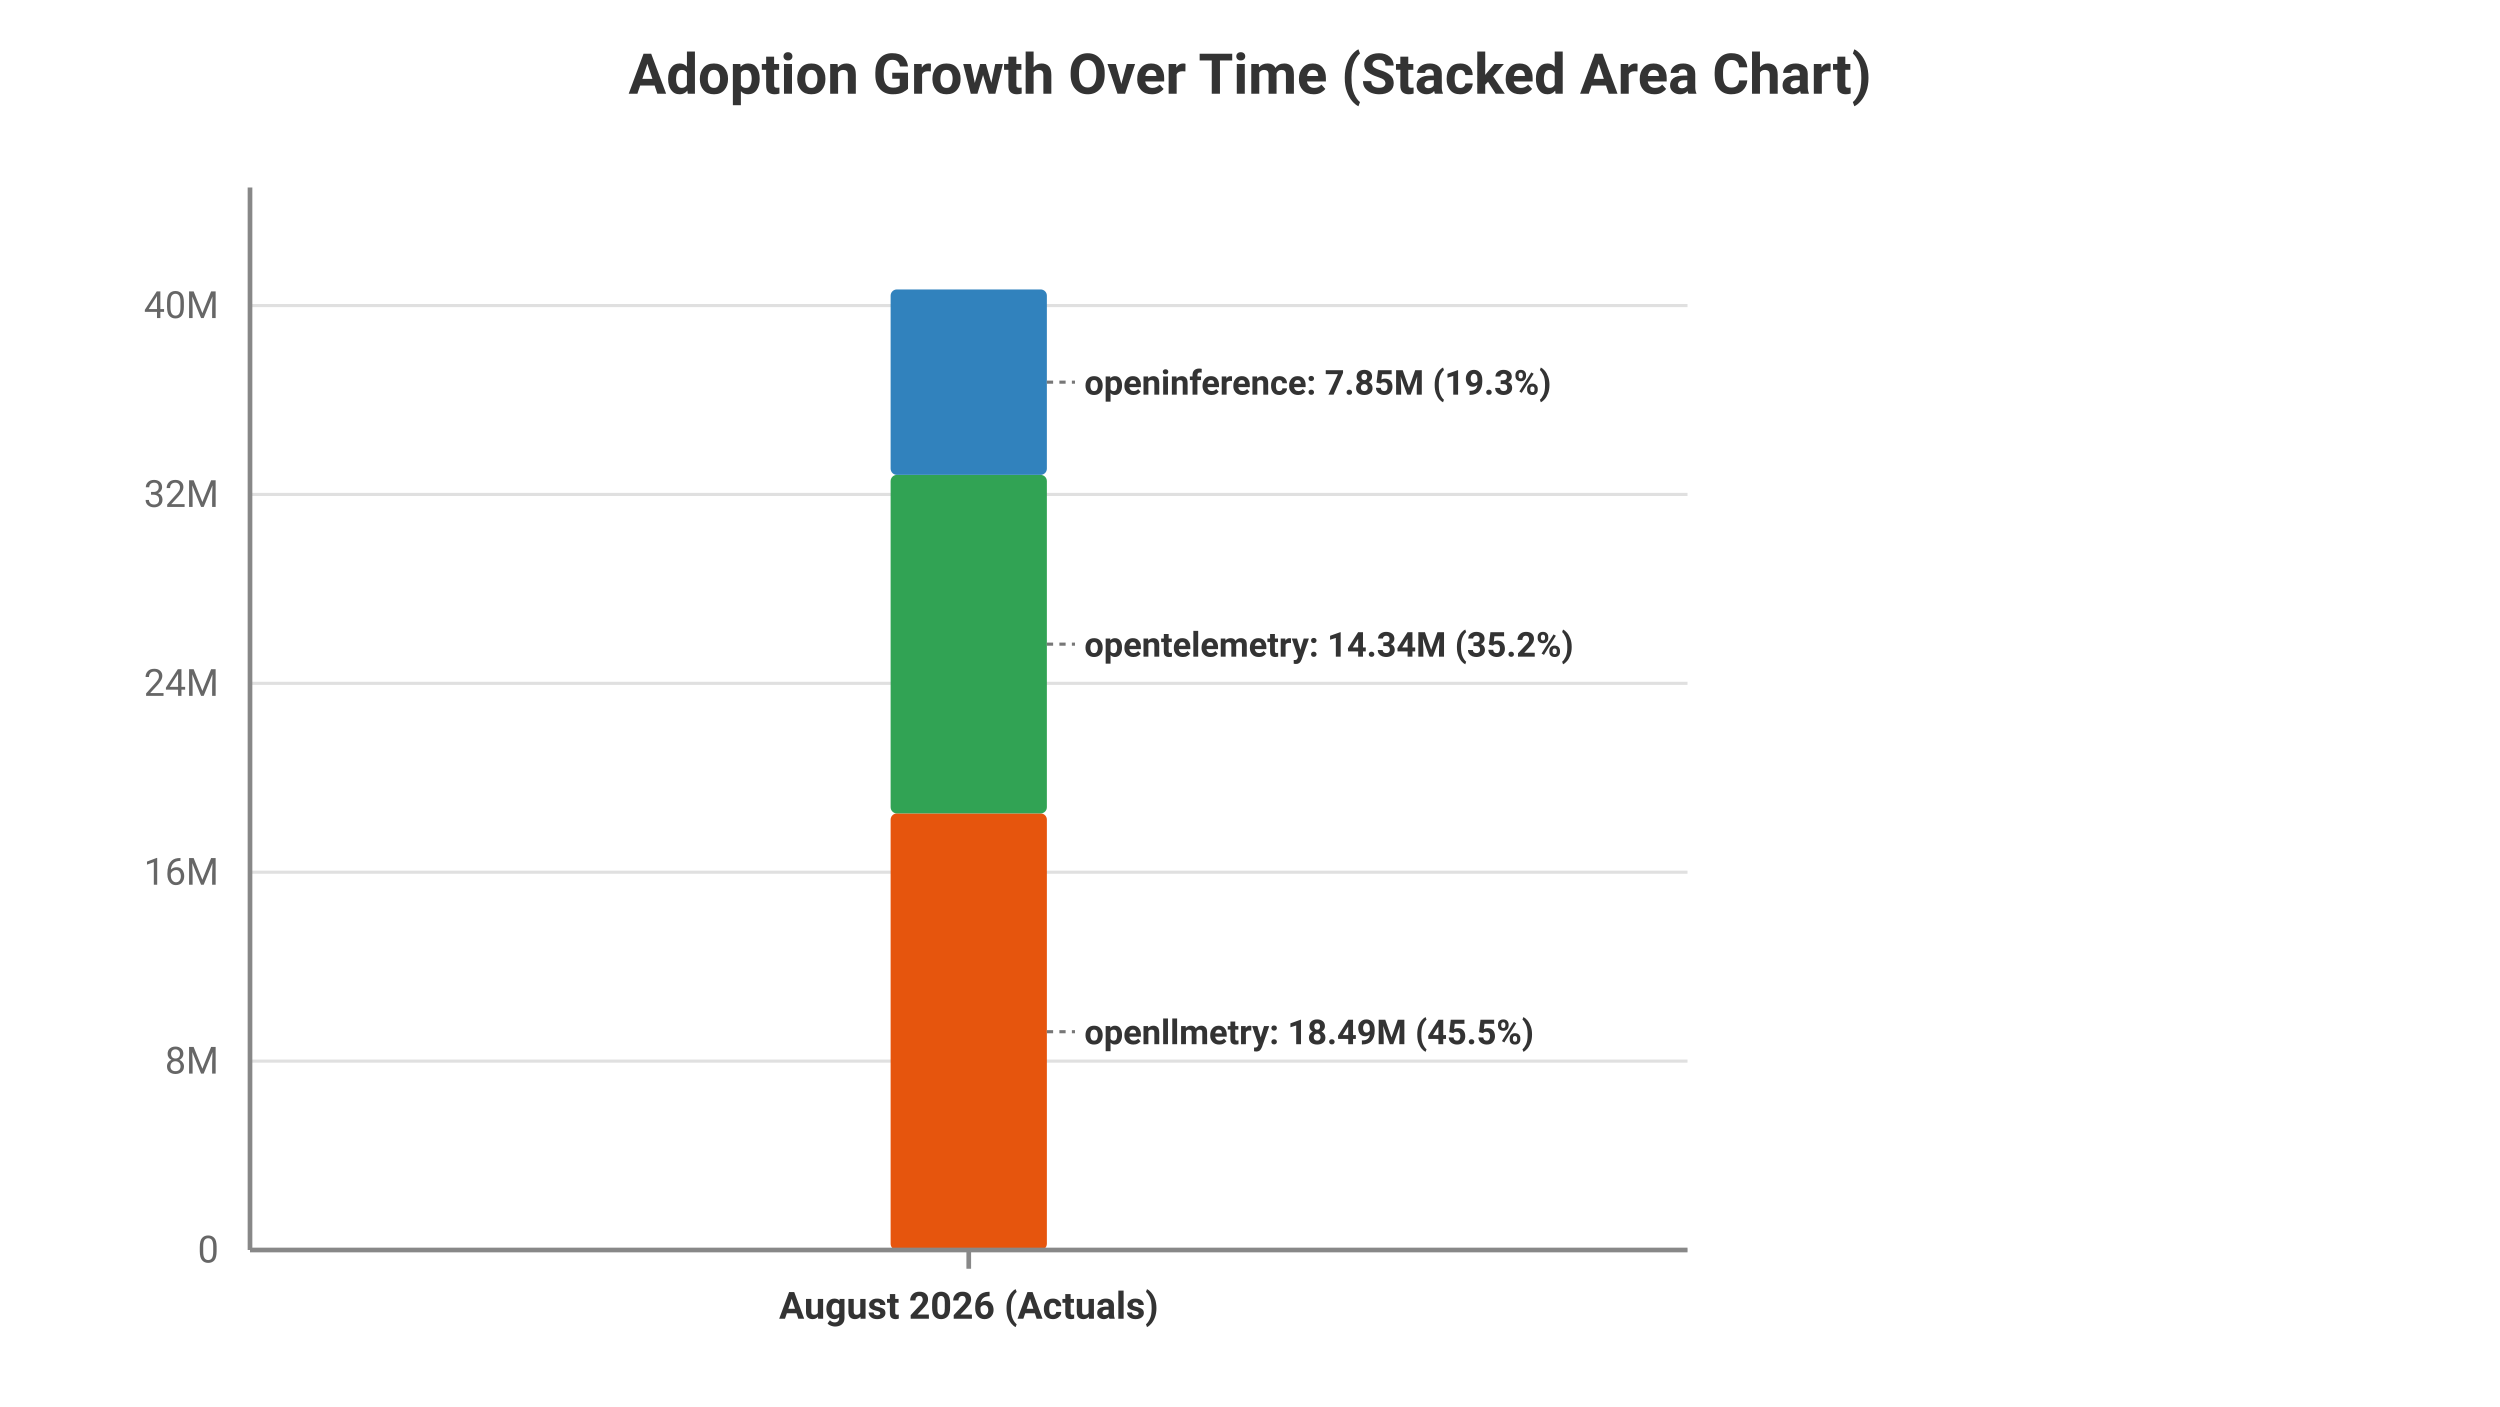
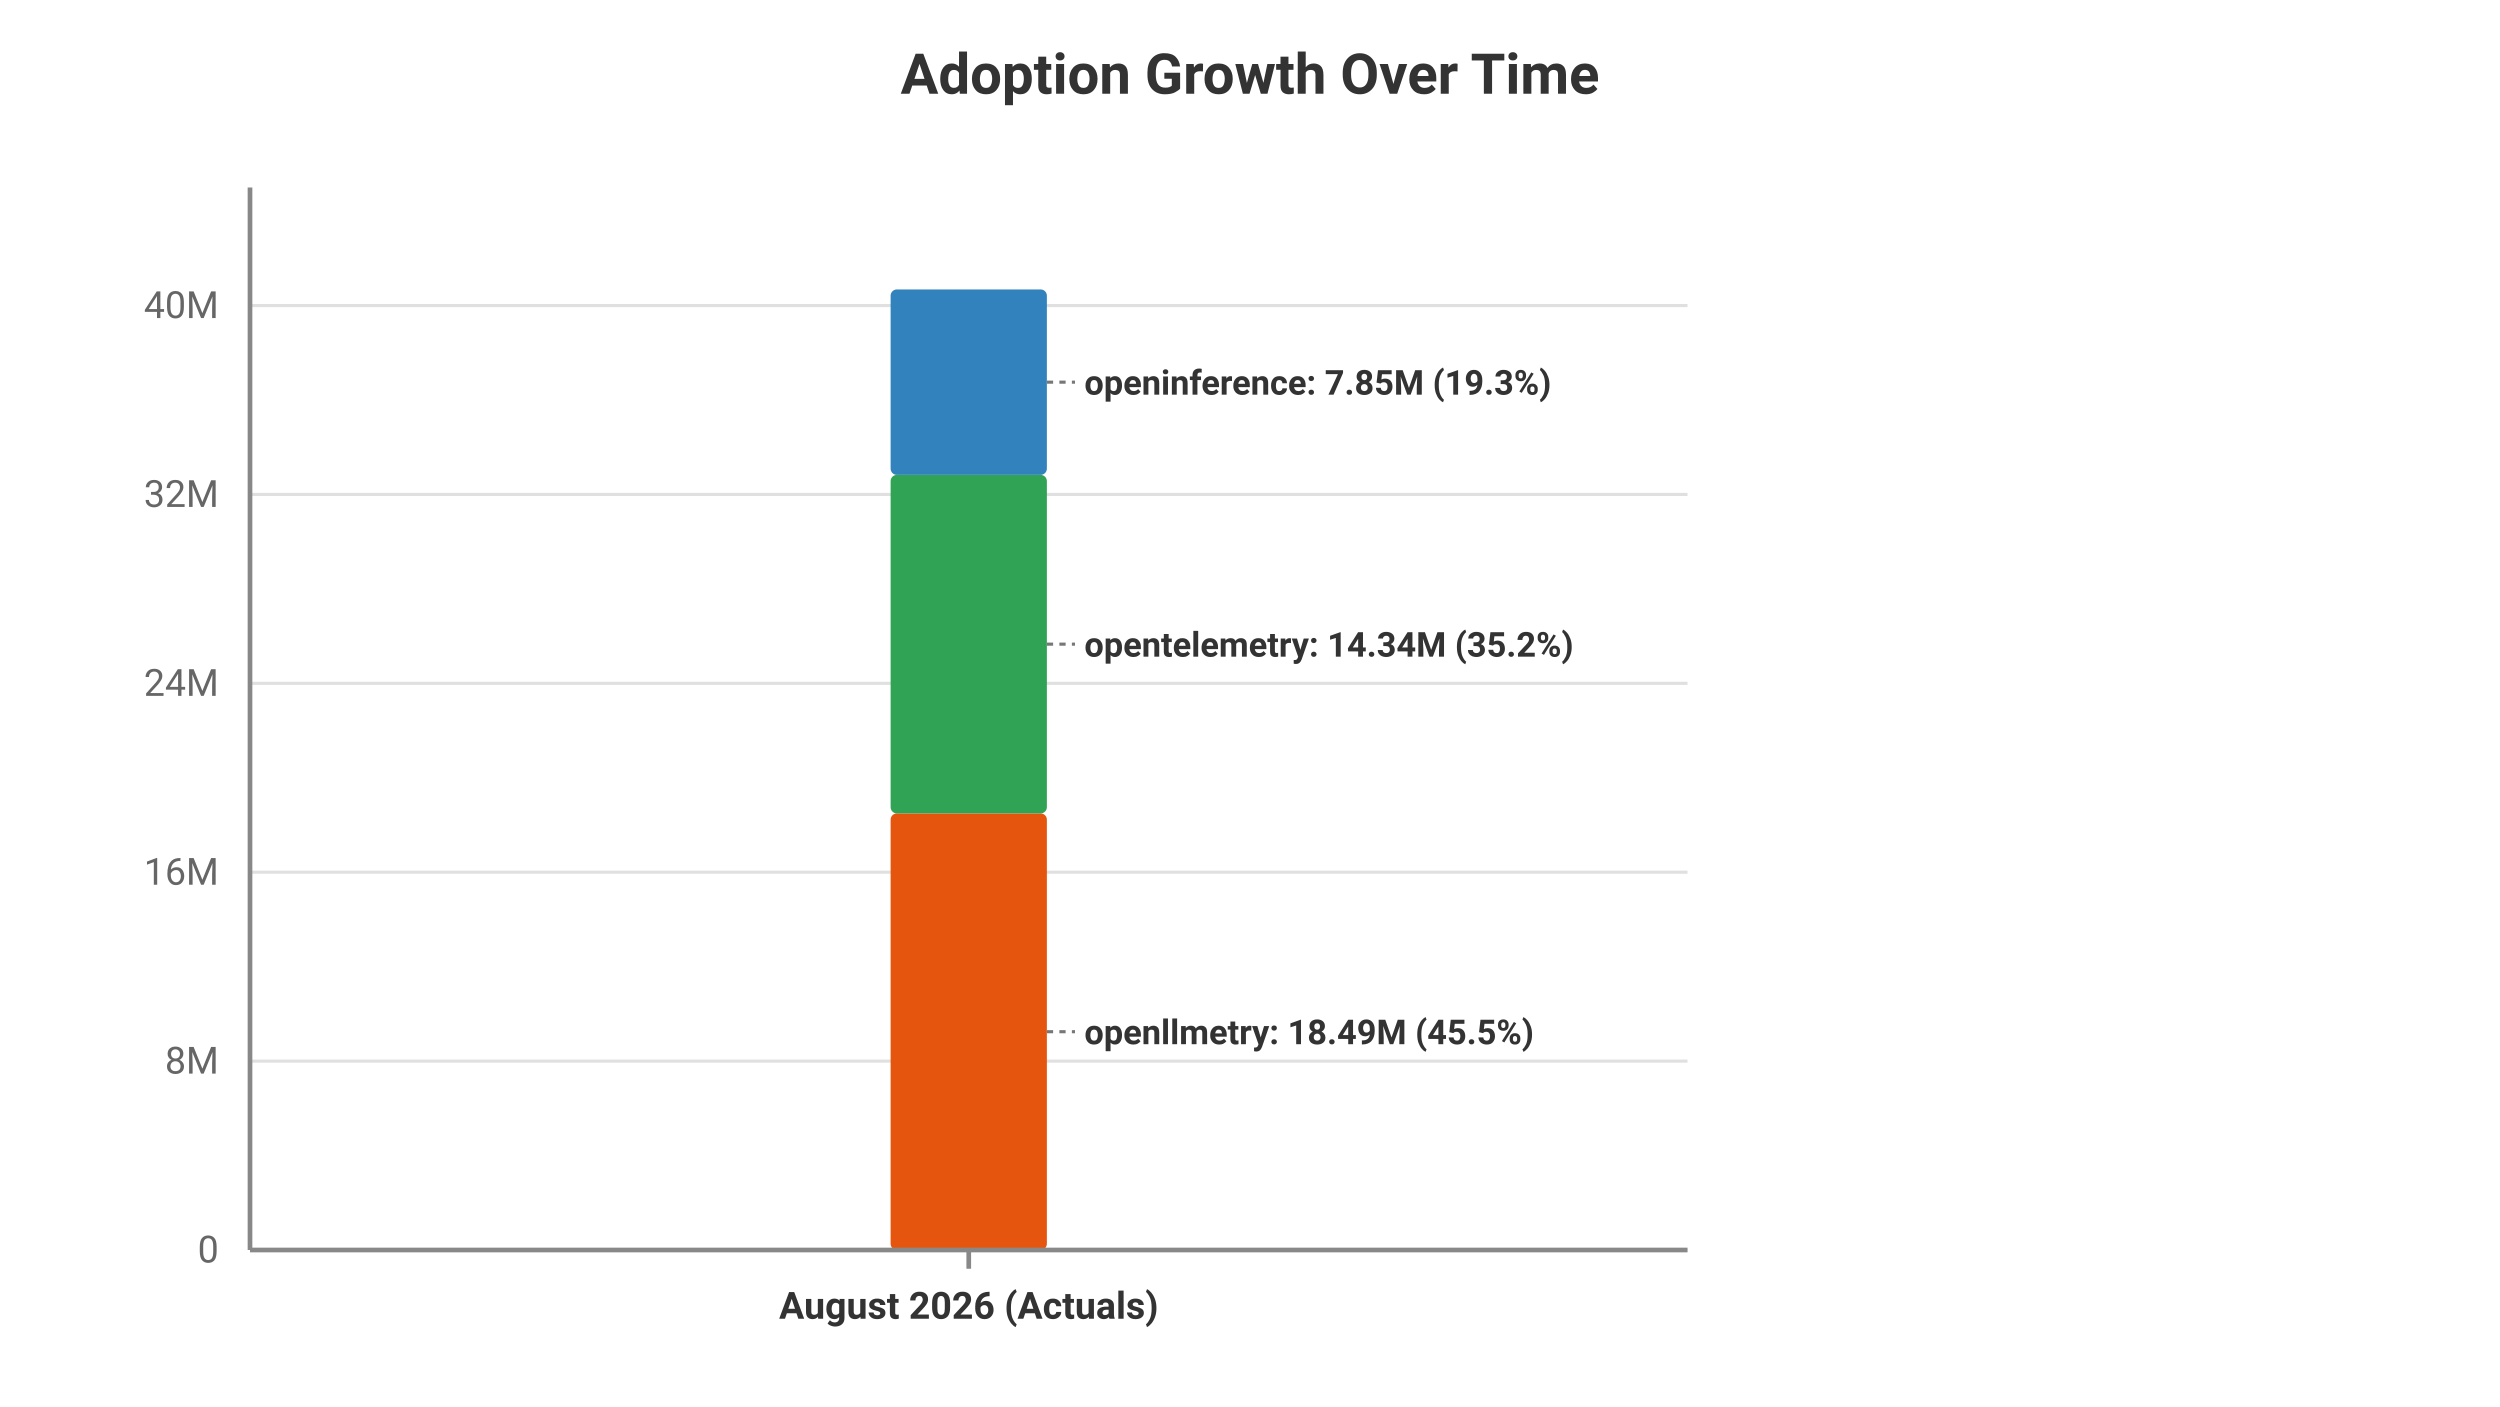
<svg xmlns="http://www.w3.org/2000/svg" viewBox="0 0 800 450" width="100%" height="100%" style="background-color: #ffffff; font-family: -apple-system, BlinkMacSystemFont, Segoe UI, Roboto, Helvetica, Arial, sans-serif;">
-   <text x="400.0" y="30" text-anchor="middle" font-size="18" font-weight="bold" fill="#333">Adoption Growth Over Time (Stacked Area Chart)</text>
+   <text x="400.0" y="30" text-anchor="middle" font-size="18" font-weight="bold" fill="#333">Adoption Growth Over Time</text>
  <line x1="80" y1="400.0" x2="540" y2="400.0" stroke="#e0e0e0" stroke-width="1" />
  <text x="70" y="404.0" text-anchor="end" font-size="12" fill="#666">0</text>
  <line x1="80" y1="339.556" x2="540" y2="339.556" stroke="#e0e0e0" stroke-width="1" />
  <text x="70" y="343.556" text-anchor="end" font-size="12" fill="#666">8M</text>
  <line x1="80" y1="279.111" x2="540" y2="279.111" stroke="#e0e0e0" stroke-width="1" />
  <text x="70" y="283.111" text-anchor="end" font-size="12" fill="#666">16M</text>
  <line x1="80" y1="218.667" x2="540" y2="218.667" stroke="#e0e0e0" stroke-width="1" />
  <text x="70" y="222.667" text-anchor="end" font-size="12" fill="#666">24M</text>
  <line x1="80" y1="158.222" x2="540" y2="158.222" stroke="#e0e0e0" stroke-width="1" />
  <text x="70" y="162.222" text-anchor="end" font-size="12" fill="#666">32M</text>
  <line x1="80" y1="97.778" x2="540" y2="97.778" stroke="#e0e0e0" stroke-width="1" />
  <text x="70" y="101.778" text-anchor="end" font-size="12" fill="#666">40M</text>
  <rect x="285.0" y="260.295" width="50" height="139.705" fill="#e6550d" rx="2" />
  <rect x="285.0" y="151.964" width="50" height="108.331" fill="#31a354" rx="2" />
  <rect x="285.0" y="92.62" width="50" height="59.343" fill="#3182bd" rx="2" />
  <line x1="335.0" y1="122.292" x2="344.0" y2="122.292" stroke="#777" stroke-dasharray="2,2" stroke-width="1" />
  <text x="347.0" y="126.292" font-size="11" font-weight="bold" fill="#333">openinference: 7.85M (19.3%)</text>
  <line x1="335.0" y1="206.129" x2="344.0" y2="206.129" stroke="#777" stroke-dasharray="2,2" stroke-width="1" />
  <text x="347.0" y="210.129" font-size="11" font-weight="bold" fill="#333">opentelemetry: 14.34M (35.2%)</text>
  <line x1="335.0" y1="330.147" x2="344.0" y2="330.147" stroke="#777" stroke-dasharray="2,2" stroke-width="1" />
  <text x="347.0" y="334.147" font-size="11" font-weight="bold" fill="#333">openllmetry: 18.49M (45.5%)</text>
  <line x1="310.0" y1="400" x2="310.0" y2="406" stroke="#888" stroke-width="1.5" />
  <text x="310.0" y="422" text-anchor="middle" font-size="12" font-weight="bold" fill="#333">August 2026 (Actuals)</text>
  <line x1="80" y1="60" x2="80" y2="400" stroke="#888" stroke-width="1.5" />
  <line x1="80" y1="400" x2="540" y2="400" stroke="#888" stroke-width="1.5" />
</svg>
